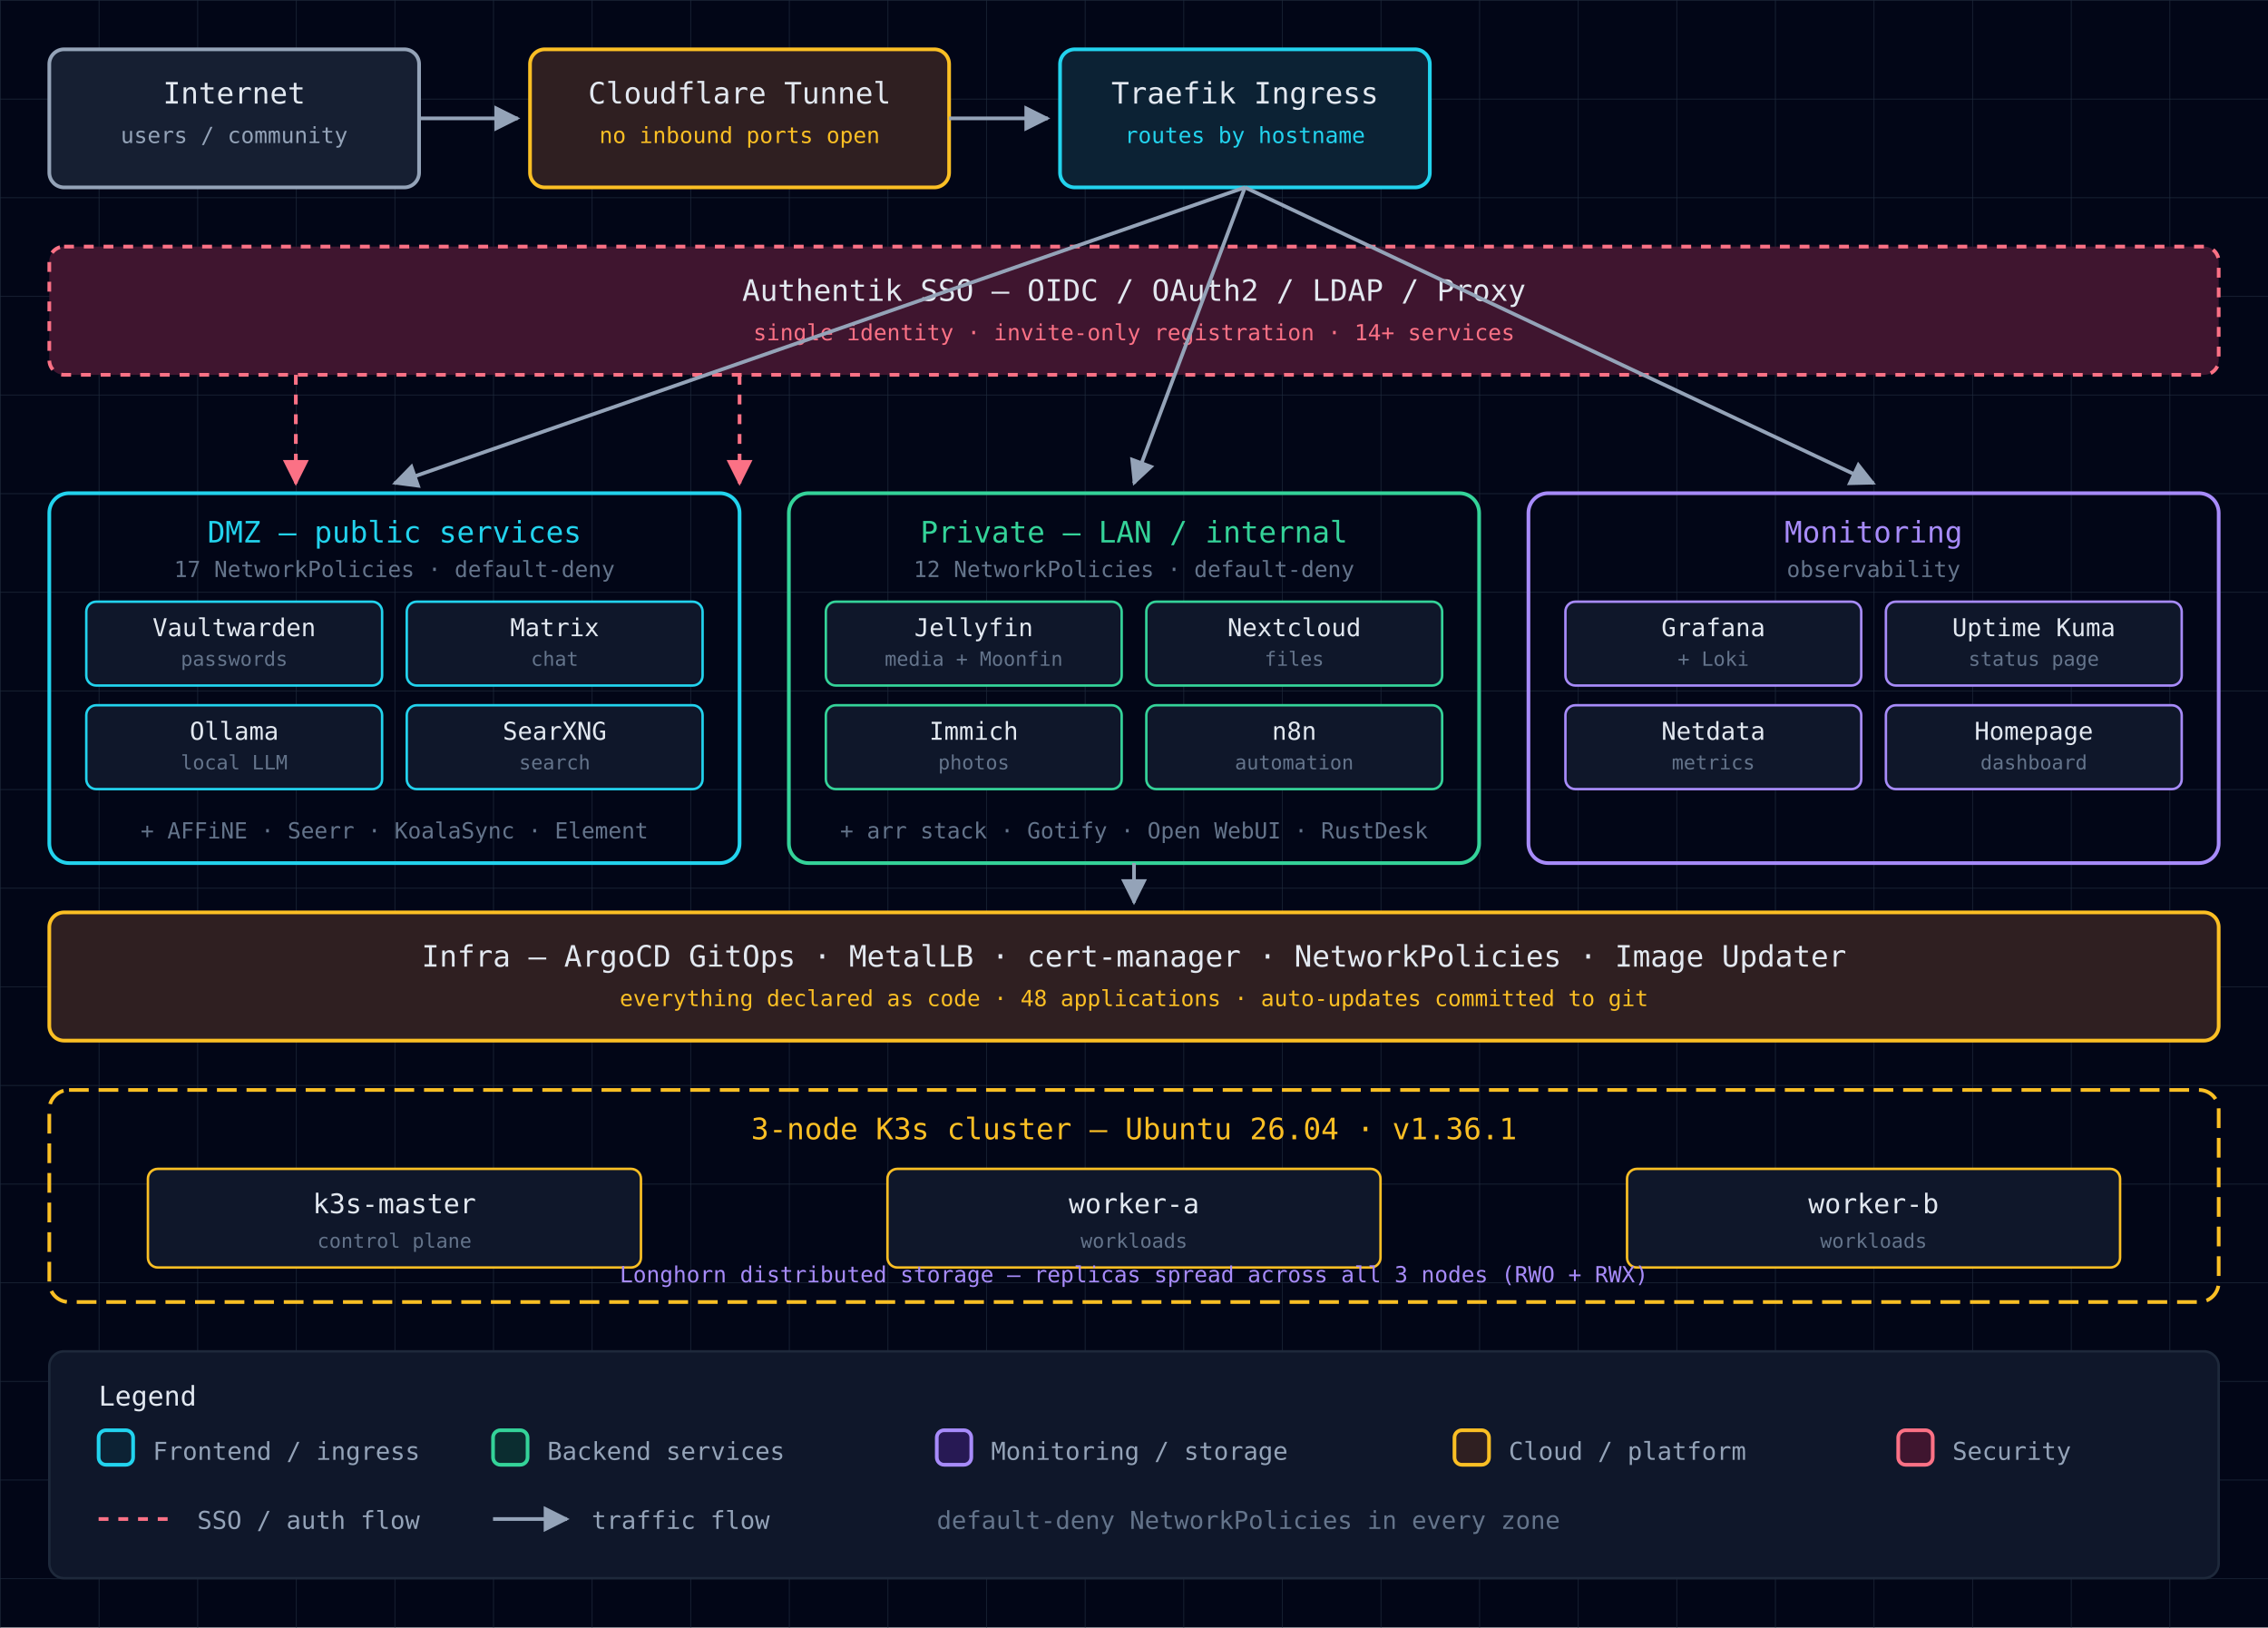
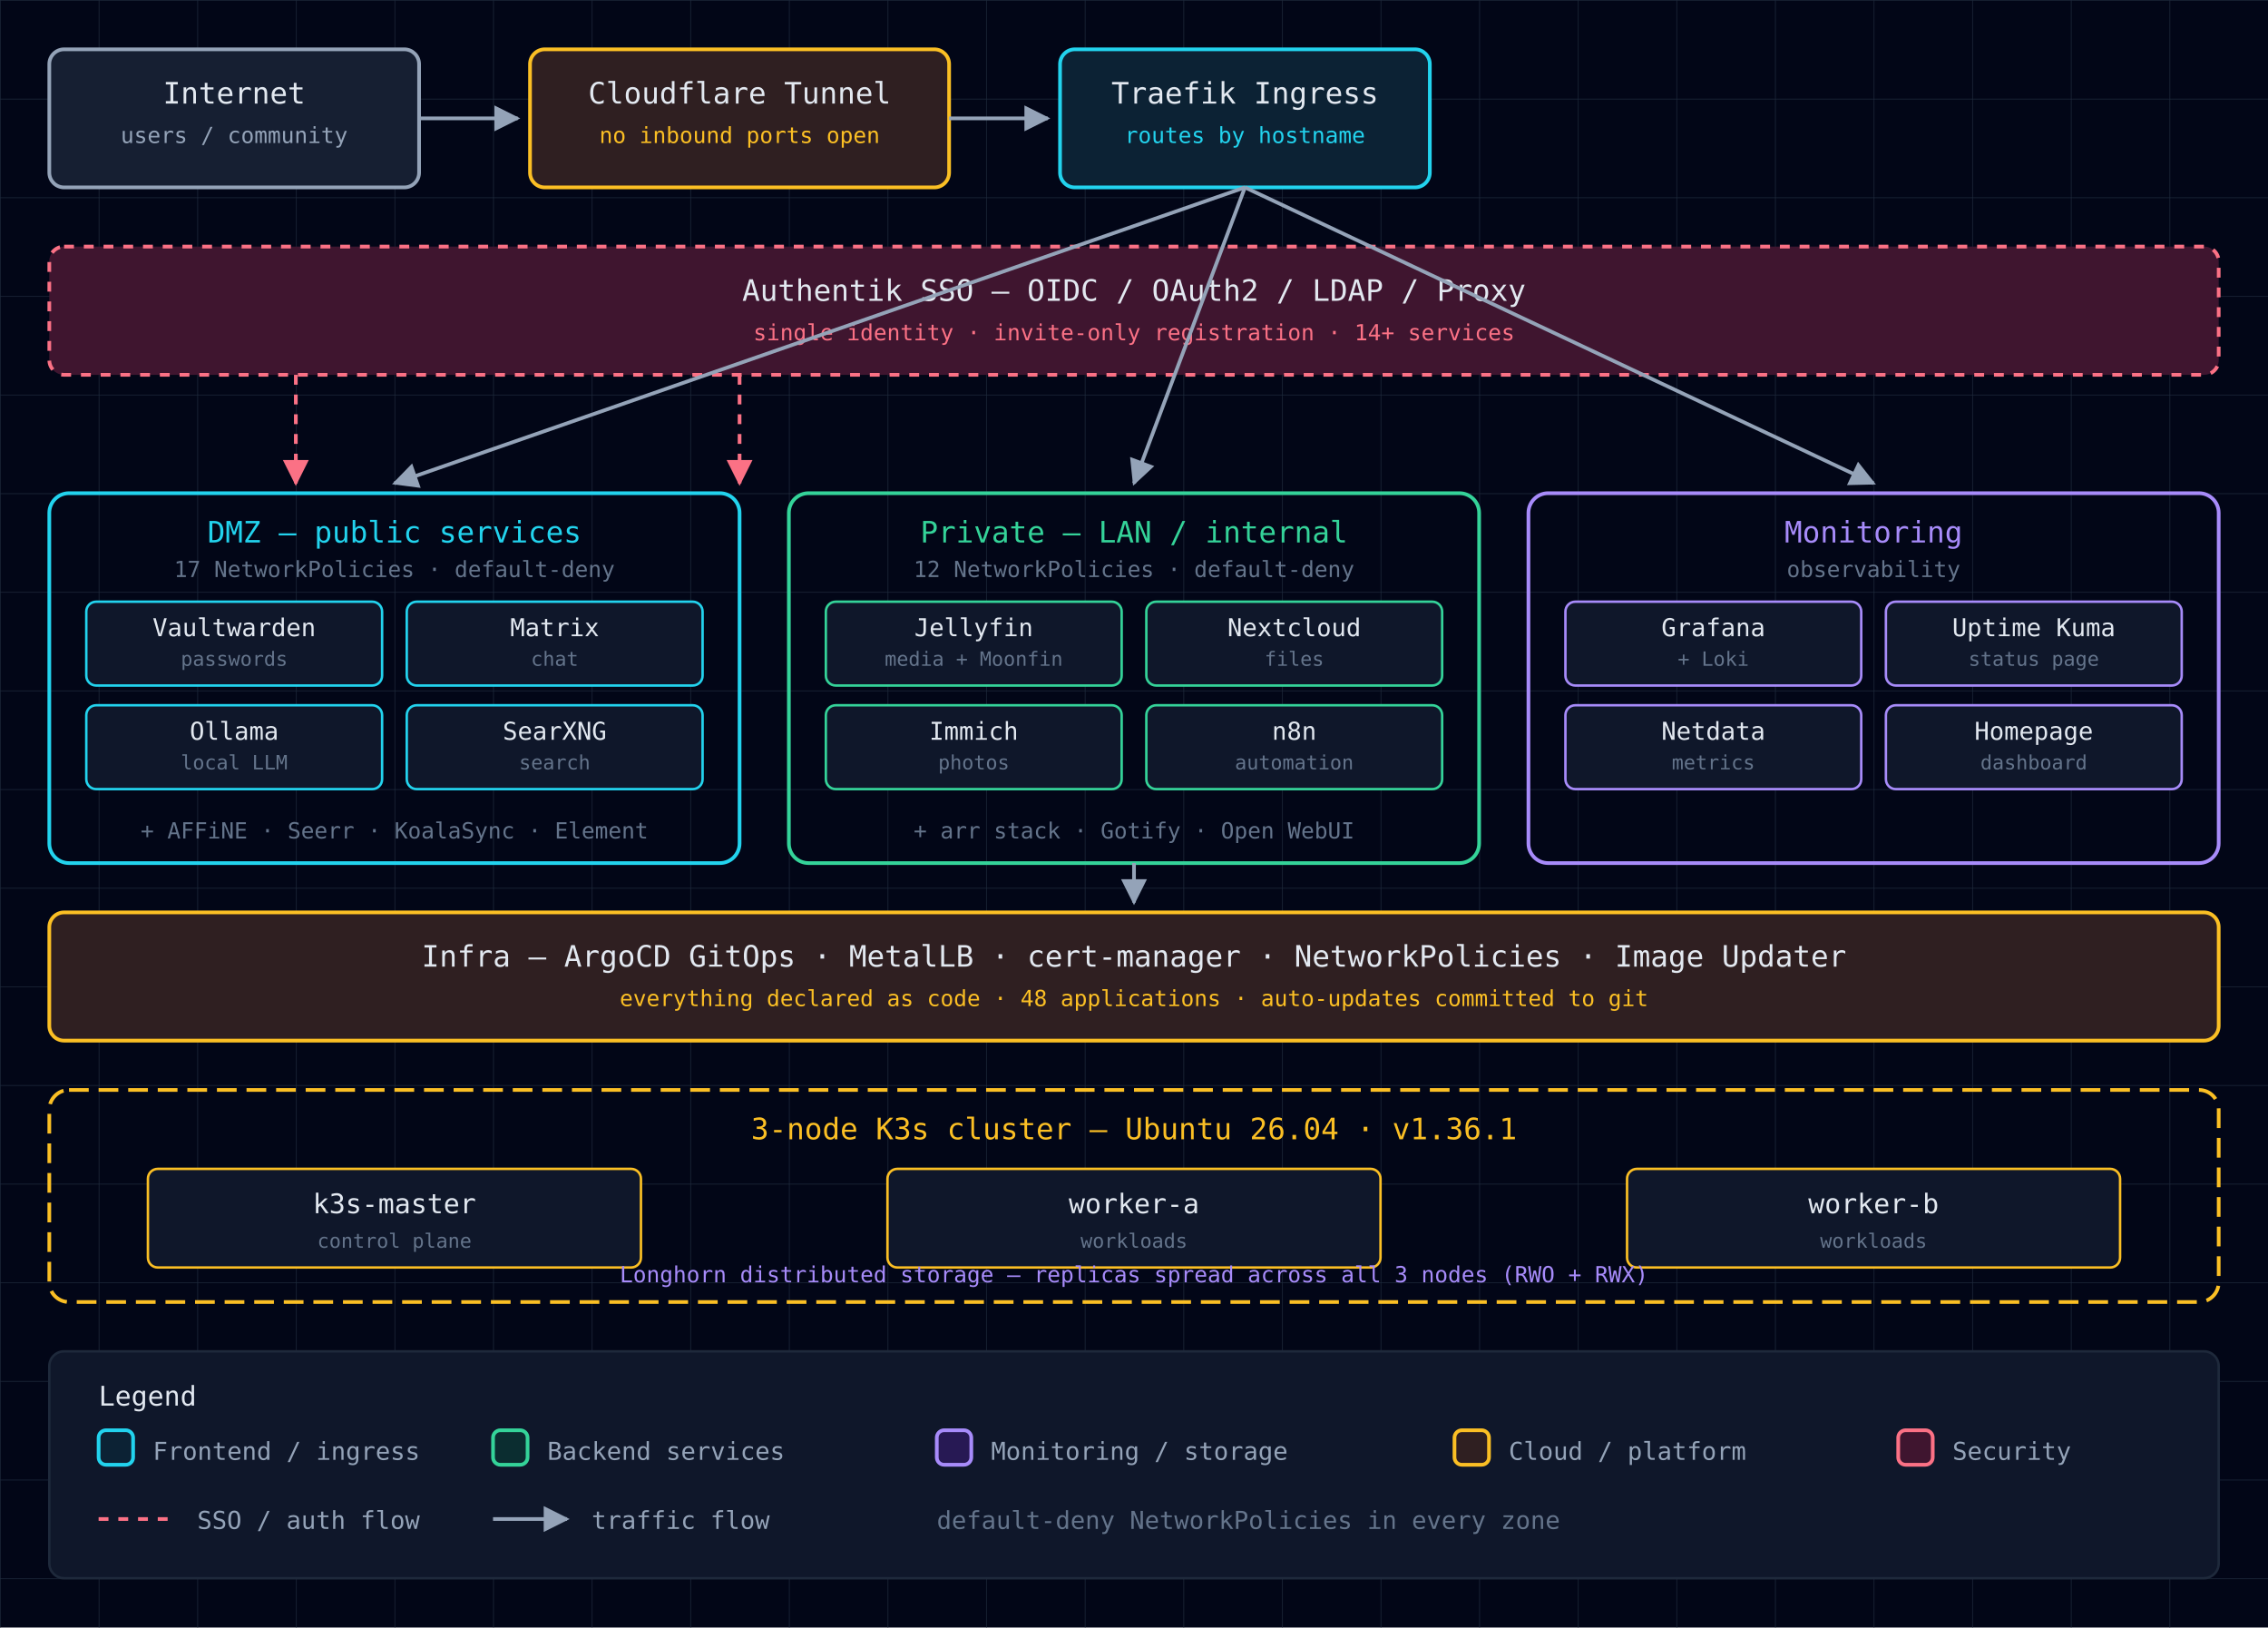
<svg xmlns="http://www.w3.org/2000/svg" viewBox="0 0 920 660" font-family="monospace">
  <defs>
    <pattern id="grid" width="40" height="40" patternUnits="userSpaceOnUse">
      <path d="M 40 0 L 0 0 0 40" fill="none" stroke="#1e293b" stroke-width="0.5" />
    </pattern>
    <marker id="arrow" viewBox="0 0 10 10" refX="9" refY="5" markerWidth="7" markerHeight="7" orient="auto-start-reverse">
      <path d="M 0 0 L 10 5 L 0 10 z" fill="#94a3b8" />
    </marker>
    <marker id="arrow-rose" viewBox="0 0 10 10" refX="9" refY="5" markerWidth="7" markerHeight="7" orient="auto-start-reverse">
      <path d="M 0 0 L 10 5 L 0 10 z" fill="#fb7185" />
    </marker>
  </defs>
  <rect width="920" height="660" fill="#020617" />
  <rect width="920" height="660" fill="url(#grid)" />
  <rect x="20" y="20" width="150" height="56" rx="6" fill="#0f172a" />
  <rect x="20" y="20" width="150" height="56" rx="6" fill="rgba(30,41,59,0.5)" stroke="#94a3b8" stroke-width="1.5" />
  <text x="95" y="42" fill="#e2e8f0" font-size="12" text-anchor="middle">Internet</text>
  <text x="95" y="58" fill="#94a3b8" font-size="9" text-anchor="middle">users / community</text>
  <line x1="170" y1="48" x2="210" y2="48" stroke="#94a3b8" stroke-width="1.5" marker-end="url(#arrow)" />
  <rect x="215" y="20" width="170" height="56" rx="6" fill="#0f172a" />
  <rect x="215" y="20" width="170" height="56" rx="6" fill="rgba(120,53,15,0.3)" stroke="#fbbf24" stroke-width="1.5" />
  <text x="300" y="42" fill="#e2e8f0" font-size="12" text-anchor="middle">Cloudflare Tunnel</text>
  <text x="300" y="58" fill="#fbbf24" font-size="9" text-anchor="middle">no inbound ports open</text>
  <line x1="385" y1="48" x2="425" y2="48" stroke="#94a3b8" stroke-width="1.5" marker-end="url(#arrow)" />
  <rect x="430" y="20" width="150" height="56" rx="6" fill="#0f172a" />
  <rect x="430" y="20" width="150" height="56" rx="6" fill="rgba(8,51,68,0.4)" stroke="#22d3ee" stroke-width="1.5" />
  <text x="505" y="42" fill="#e2e8f0" font-size="12" text-anchor="middle">Traefik Ingress</text>
  <text x="505" y="58" fill="#22d3ee" font-size="9" text-anchor="middle">routes by hostname</text>
  <rect x="20" y="100" width="880" height="52" rx="6" fill="#0f172a" />
  <rect x="20" y="100" width="880" height="52" rx="6" fill="rgba(136,19,55,0.4)" stroke="#fb7185" stroke-width="1.5" stroke-dasharray="4,4" />
  <text x="460" y="122" fill="#e2e8f0" font-size="12" text-anchor="middle">Authentik SSO — OIDC / OAuth2 / LDAP / Proxy</text>
  <text x="460" y="138" fill="#fb7185" font-size="9" text-anchor="middle">single identity · invite-only registration · 14+ services</text>
  <line x1="120" y1="152" x2="120" y2="196" stroke="#fb7185" stroke-width="1.5" stroke-dasharray="4,4" marker-end="url(#arrow-rose)" />
  <line x1="300" y1="152" x2="300" y2="196" stroke="#fb7185" stroke-width="1.5" stroke-dasharray="4,4" marker-end="url(#arrow-rose)" />
  <rect x="20" y="200" width="280" height="150" rx="8" fill="none" stroke="#22d3ee" stroke-width="1.5" />
  <text x="160" y="220" fill="#22d3ee" font-size="12" text-anchor="middle">DMZ — public services</text>
  <text x="160" y="234" fill="#64748b" font-size="9" text-anchor="middle">17 NetworkPolicies · default-deny</text>
  <rect x="35" y="244" width="120" height="34" rx="4" fill="#0f172a" stroke="#22d3ee" stroke-width="1" />
  <text x="95" y="258" fill="#e2e8f0" font-size="10" text-anchor="middle">Vaultwarden</text>
  <text x="95" y="270" fill="#64748b" font-size="8" text-anchor="middle">passwords</text>
  <rect x="165" y="244" width="120" height="34" rx="4" fill="#0f172a" stroke="#22d3ee" stroke-width="1" />
  <text x="225" y="258" fill="#e2e8f0" font-size="10" text-anchor="middle">Matrix</text>
  <text x="225" y="270" fill="#64748b" font-size="8" text-anchor="middle">chat</text>
  <rect x="35" y="286" width="120" height="34" rx="4" fill="#0f172a" stroke="#22d3ee" stroke-width="1" />
  <text x="95" y="300" fill="#e2e8f0" font-size="10" text-anchor="middle">Ollama</text>
  <text x="95" y="312" fill="#64748b" font-size="8" text-anchor="middle">local LLM</text>
  <rect x="165" y="286" width="120" height="34" rx="4" fill="#0f172a" stroke="#22d3ee" stroke-width="1" />
  <text x="225" y="300" fill="#e2e8f0" font-size="10" text-anchor="middle">SearXNG</text>
  <text x="225" y="312" fill="#64748b" font-size="8" text-anchor="middle">search</text>
  <text x="160" y="340" fill="#64748b" font-size="9" text-anchor="middle">+ AFFiNE · Seerr · KoalaSync · Element</text>
  <rect x="320" y="200" width="280" height="150" rx="8" fill="none" stroke="#34d399" stroke-width="1.5" />
  <text x="460" y="220" fill="#34d399" font-size="12" text-anchor="middle">Private — LAN / internal</text>
  <text x="460" y="234" fill="#64748b" font-size="9" text-anchor="middle">12 NetworkPolicies · default-deny</text>
  <rect x="335" y="244" width="120" height="34" rx="4" fill="#0f172a" stroke="#34d399" stroke-width="1" />
  <text x="395" y="258" fill="#e2e8f0" font-size="10" text-anchor="middle">Jellyfin</text>
  <text x="395" y="270" fill="#64748b" font-size="8" text-anchor="middle">media + Moonfin</text>
  <rect x="465" y="244" width="120" height="34" rx="4" fill="#0f172a" stroke="#34d399" stroke-width="1" />
  <text x="525" y="258" fill="#e2e8f0" font-size="10" text-anchor="middle">Nextcloud</text>
  <text x="525" y="270" fill="#64748b" font-size="8" text-anchor="middle">files</text>
  <rect x="335" y="286" width="120" height="34" rx="4" fill="#0f172a" stroke="#34d399" stroke-width="1" />
  <text x="395" y="300" fill="#e2e8f0" font-size="10" text-anchor="middle">Immich</text>
  <text x="395" y="312" fill="#64748b" font-size="8" text-anchor="middle">photos</text>
  <rect x="465" y="286" width="120" height="34" rx="4" fill="#0f172a" stroke="#34d399" stroke-width="1" />
  <text x="525" y="300" fill="#e2e8f0" font-size="10" text-anchor="middle">n8n</text>
  <text x="525" y="312" fill="#64748b" font-size="8" text-anchor="middle">automation</text>
-   <text x="460" y="340" fill="#64748b" font-size="9" text-anchor="middle">+ arr stack · Gotify · Open WebUI · RustDesk</text>
+   <text x="460" y="340" fill="#64748b" font-size="9" text-anchor="middle">+ arr stack · Gotify · Open WebUI</text>
  <rect x="620" y="200" width="280" height="150" rx="8" fill="none" stroke="#a78bfa" stroke-width="1.5" />
  <text x="760" y="220" fill="#a78bfa" font-size="12" text-anchor="middle">Monitoring</text>
  <text x="760" y="234" fill="#64748b" font-size="9" text-anchor="middle">observability</text>
  <rect x="635" y="244" width="120" height="34" rx="4" fill="#0f172a" stroke="#a78bfa" stroke-width="1" />
  <text x="695" y="258" fill="#e2e8f0" font-size="10" text-anchor="middle">Grafana</text>
  <text x="695" y="270" fill="#64748b" font-size="8" text-anchor="middle">+ Loki</text>
  <rect x="765" y="244" width="120" height="34" rx="4" fill="#0f172a" stroke="#a78bfa" stroke-width="1" />
  <text x="825" y="258" fill="#e2e8f0" font-size="10" text-anchor="middle">Uptime Kuma</text>
  <text x="825" y="270" fill="#64748b" font-size="8" text-anchor="middle">status page</text>
  <rect x="635" y="286" width="120" height="34" rx="4" fill="#0f172a" stroke="#a78bfa" stroke-width="1" />
  <text x="695" y="300" fill="#e2e8f0" font-size="10" text-anchor="middle">Netdata</text>
  <text x="695" y="312" fill="#64748b" font-size="8" text-anchor="middle">metrics</text>
  <rect x="765" y="286" width="120" height="34" rx="4" fill="#0f172a" stroke="#a78bfa" stroke-width="1" />
  <text x="825" y="300" fill="#e2e8f0" font-size="10" text-anchor="middle">Homepage</text>
  <text x="825" y="312" fill="#64748b" font-size="8" text-anchor="middle">dashboard</text>
  <line x1="505" y1="76" x2="160" y2="196" stroke="#94a3b8" stroke-width="1.5" marker-end="url(#arrow)" />
  <line x1="505" y1="76" x2="460" y2="196" stroke="#94a3b8" stroke-width="1.5" marker-end="url(#arrow)" />
  <line x1="505" y1="76" x2="760" y2="196" stroke="#94a3b8" stroke-width="1.5" marker-end="url(#arrow)" />
  <rect x="20" y="370" width="880" height="52" rx="6" fill="#0f172a" />
  <rect x="20" y="370" width="880" height="52" rx="6" fill="rgba(120,53,15,0.3)" stroke="#fbbf24" stroke-width="1.5" />
  <text x="460" y="392" fill="#e2e8f0" font-size="12" text-anchor="middle">Infra — ArgoCD GitOps · MetalLB · cert-manager · NetworkPolicies · Image Updater</text>
  <text x="460" y="408" fill="#fbbf24" font-size="9" text-anchor="middle">everything declared as code · 48 applications · auto-updates committed to git</text>
  <line x1="460" y1="350" x2="460" y2="366" stroke="#94a3b8" stroke-width="1.5" marker-end="url(#arrow)" />
  <rect x="20" y="442" width="880" height="86" rx="8" fill="none" stroke="#fbbf24" stroke-width="1.5" stroke-dasharray="8,4" />
  <text x="460" y="462" fill="#fbbf24" font-size="12" text-anchor="middle">3-node K3s cluster — Ubuntu 26.04 · v1.36.1</text>
  <rect x="60" y="474" width="200" height="40" rx="4" fill="#0f172a" stroke="#fbbf24" stroke-width="1" />
  <text x="160" y="492" fill="#e2e8f0" font-size="11" text-anchor="middle">k3s-master</text>
  <text x="160" y="506" fill="#64748b" font-size="8" text-anchor="middle">control plane</text>
  <rect x="360" y="474" width="200" height="40" rx="4" fill="#0f172a" stroke="#fbbf24" stroke-width="1" />
  <text x="460" y="492" fill="#e2e8f0" font-size="11" text-anchor="middle">worker-a</text>
  <text x="460" y="506" fill="#64748b" font-size="8" text-anchor="middle">workloads</text>
  <rect x="660" y="474" width="200" height="40" rx="4" fill="#0f172a" stroke="#fbbf24" stroke-width="1" />
  <text x="760" y="492" fill="#e2e8f0" font-size="11" text-anchor="middle">worker-b</text>
  <text x="760" y="506" fill="#64748b" font-size="8" text-anchor="middle">workloads</text>
  <text x="460" y="520" fill="#a78bfa" font-size="9" text-anchor="middle">Longhorn distributed storage — replicas spread across all 3 nodes (RWO + RWX)</text>
  <rect x="20" y="548" width="880" height="92" rx="6" fill="#0f172a" stroke="#1e293b" stroke-width="1" />
  <text x="40" y="570" fill="#e2e8f0" font-size="11">Legend</text>
  <rect x="40" y="580" width="14" height="14" rx="3" fill="rgba(8,51,68,0.4)" stroke="#22d3ee" stroke-width="1.5" />
  <text x="62" y="592" fill="#94a3b8" font-size="10">Frontend / ingress</text>
  <rect x="200" y="580" width="14" height="14" rx="3" fill="rgba(6,78,59,0.4)" stroke="#34d399" stroke-width="1.5" />
  <text x="222" y="592" fill="#94a3b8" font-size="10">Backend services</text>
  <rect x="380" y="580" width="14" height="14" rx="3" fill="rgba(76,29,149,0.4)" stroke="#a78bfa" stroke-width="1.5" />
  <text x="402" y="592" fill="#94a3b8" font-size="10">Monitoring / storage</text>
  <rect x="590" y="580" width="14" height="14" rx="3" fill="rgba(120,53,15,0.3)" stroke="#fbbf24" stroke-width="1.5" />
  <text x="612" y="592" fill="#94a3b8" font-size="10">Cloud / platform</text>
  <rect x="770" y="580" width="14" height="14" rx="3" fill="rgba(136,19,55,0.4)" stroke="#fb7185" stroke-width="1.5" />
  <text x="792" y="592" fill="#94a3b8" font-size="10">Security</text>
  <line x1="40" y1="616" x2="70" y2="616" stroke="#fb7185" stroke-width="1.5" stroke-dasharray="4,4" />
  <text x="80" y="620" fill="#94a3b8" font-size="10">SSO / auth flow</text>
  <line x1="200" y1="616" x2="230" y2="616" stroke="#94a3b8" stroke-width="1.5" marker-end="url(#arrow)" />
  <text x="240" y="620" fill="#94a3b8" font-size="10">traffic flow</text>
  <text x="380" y="620" fill="#64748b" font-size="10">default-deny NetworkPolicies in every zone</text>
</svg>
